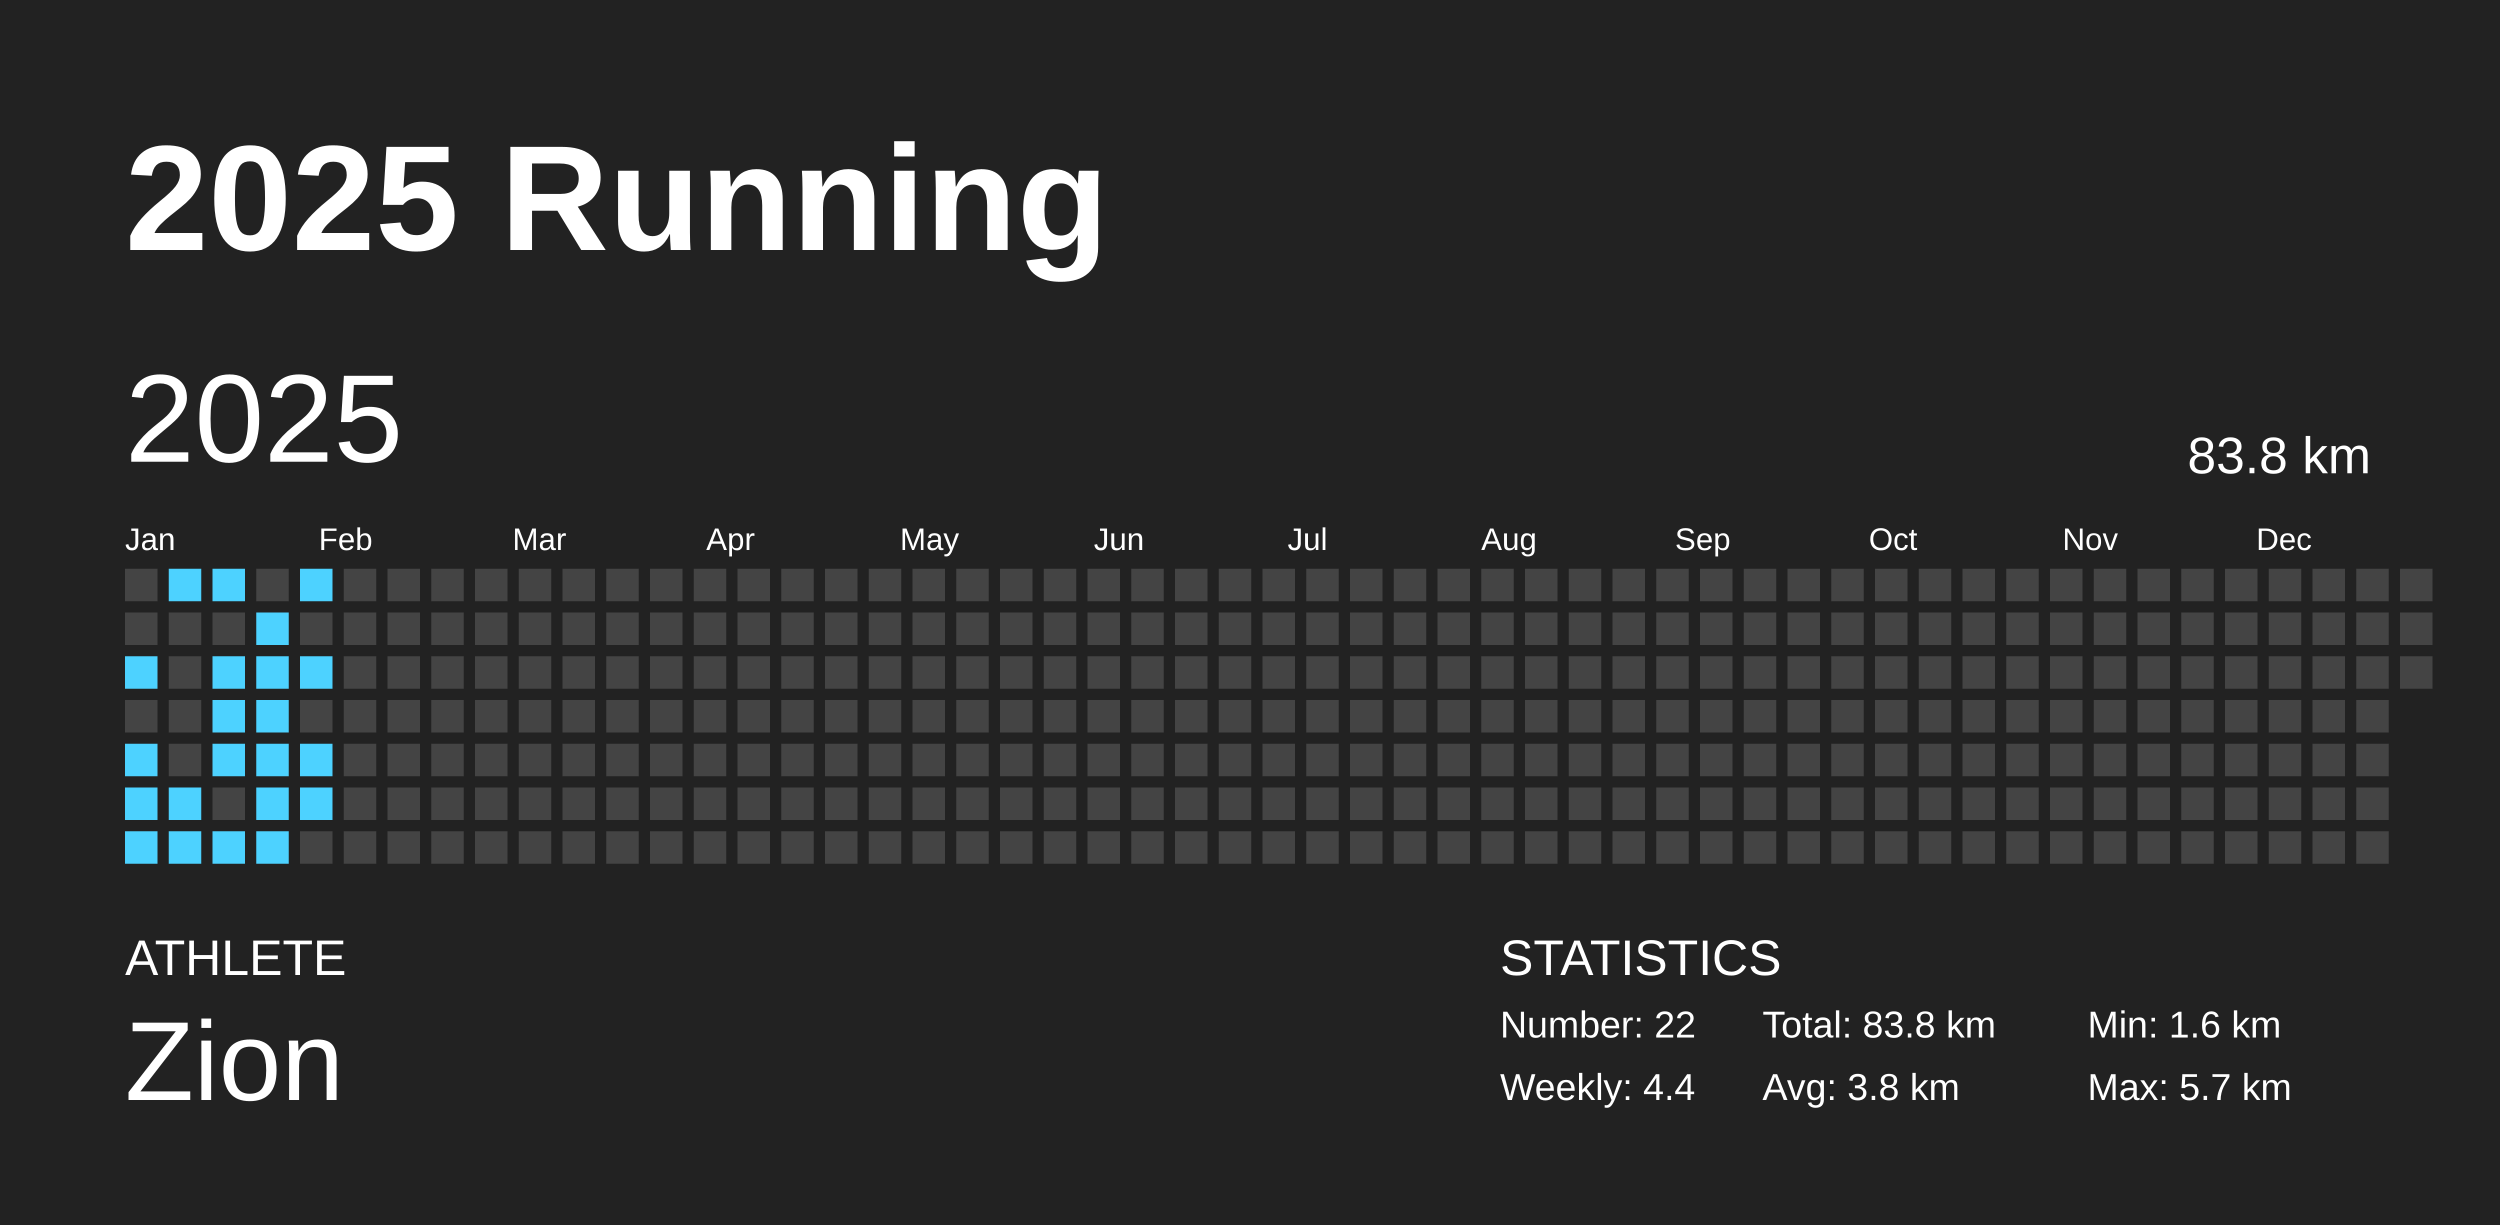
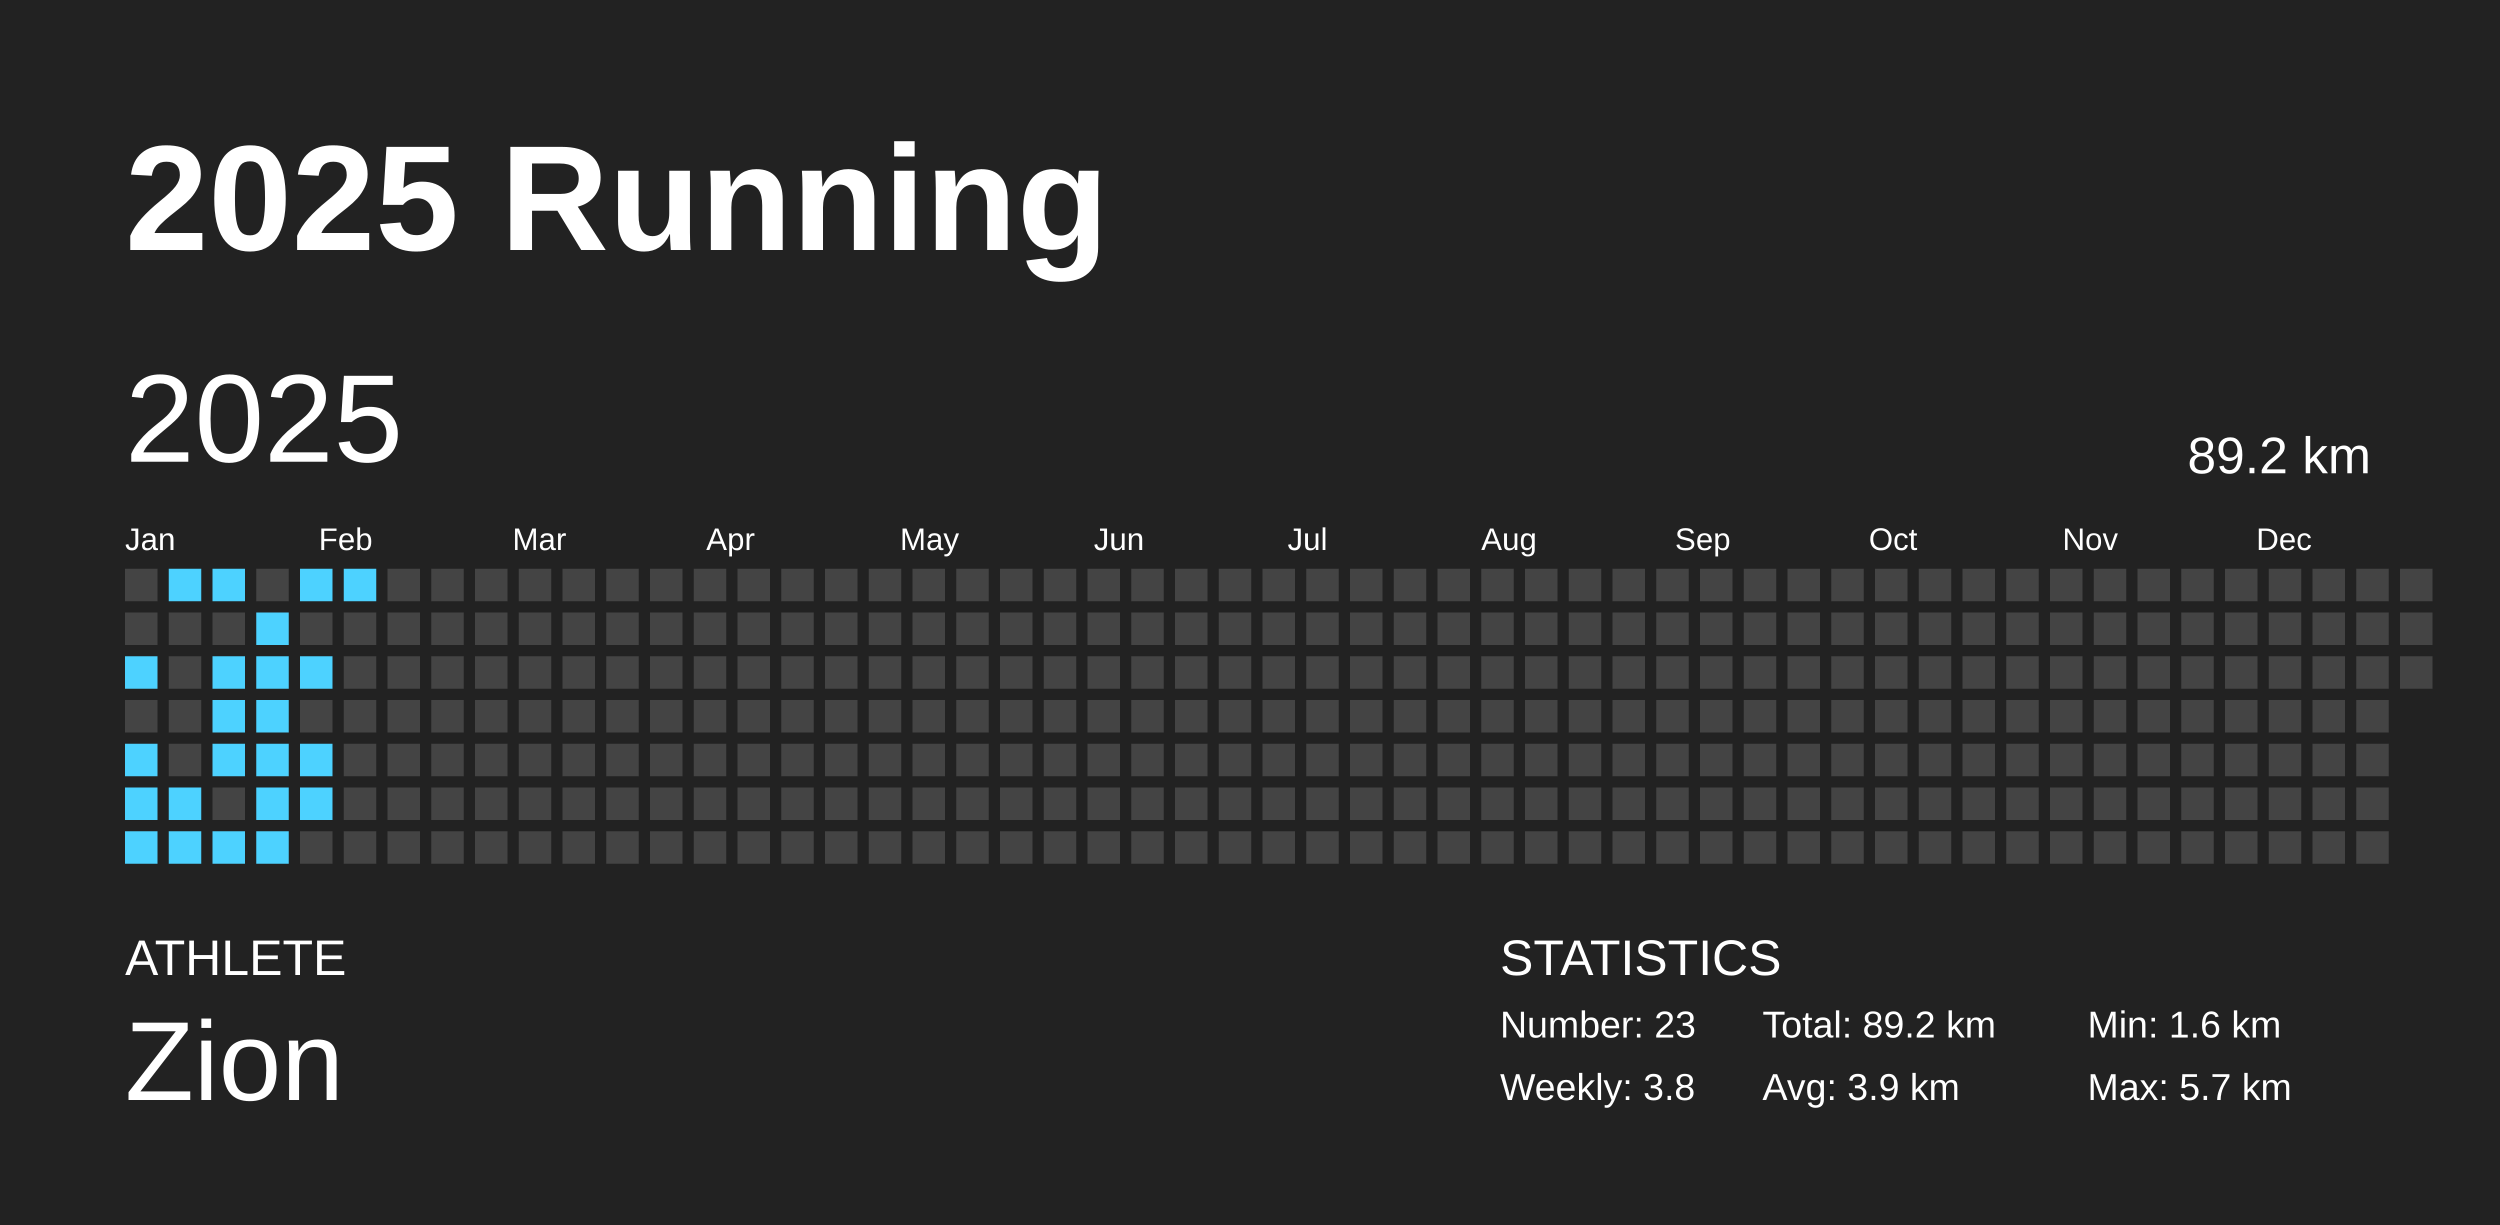
<svg xmlns="http://www.w3.org/2000/svg" baseProfile="full" height="98mm" version="1.1" viewBox="0,0,200,98" width="200mm">
  <defs />
  <rect fill="#222222" height="98" width="200" x="0" y="0" />
  <text fill="#FFFFFF" style="font-size:12px; font-family:Arial; font-weight:bold;" x="10" y="20">2025 Running</text>
  <text fill="#FFFFFF" style="font-size:4px; font-family:Arial" x="10" y="78">ATHLETE</text>
  <text fill="#FFFFFF" style="font-size:9px; font-family:Arial" x="10" y="88">Zion</text>
  <text fill="#FFFFFF" style="font-size:4px; font-family:Arial" x="120" y="78">STATISTICS</text>
-   <text fill="#FFFFFF" style="font-size:3px; font-family:Arial" x="120" y="83">Number: 22</text>
-   <text fill="#FFFFFF" style="font-size:3px; font-family:Arial" x="120" y="88">Weekly: 4.4</text>
-   <text fill="#FFFFFF" style="font-size:3px; font-family:Arial" x="141" y="83">Total: 83.8 km</text>
-   <text fill="#FFFFFF" style="font-size:3px; font-family:Arial" x="141" y="88">Avg: 3.8 km</text>
+   <text fill="#FFFFFF" style="font-size:3px; font-family:Arial" x="120" y="83">Number: 23</text>
+   <text fill="#FFFFFF" style="font-size:3px; font-family:Arial" x="120" y="88">Weekly: 3.8</text>
+   <text fill="#FFFFFF" style="font-size:3px; font-family:Arial" x="141" y="83">Total: 89.2 km</text>
+   <text fill="#FFFFFF" style="font-size:3px; font-family:Arial" x="141" y="88">Avg: 3.9 km</text>
  <text fill="#FFFFFF" style="font-size:3px; font-family:Arial" x="167" y="83">Min: 1.6 km</text>
  <text fill="#FFFFFF" style="font-size:3px; font-family:Arial" x="167" y="88">Max: 5.7 km</text>
  <text dominant-baseline="hanging" fill="#FFFFFF" style="font-size:10.0px; font-family:Arial;" x="10" y="30">2025</text>
-   <text dominant-baseline="hanging" fill="#FFFFFF" style="font-size:4.125px; font-family:Arial;" x="175" y="35">83.8 km</text>
+   <text dominant-baseline="hanging" fill="#FFFFFF" style="font-size:4.125px; font-family:Arial;" x="175" y="35">89.2 km</text>
  <text fill="#FFFFFF" style="font-size:2.5px; font-family:Arial" x="10.0" y="44">Jan</text>
  <text fill="#FFFFFF" style="font-size:2.5px; font-family:Arial" x="25.5" y="44">Feb</text>
  <text fill="#FFFFFF" style="font-size:2.5px; font-family:Arial" x="41.0" y="44">Mar</text>
  <text fill="#FFFFFF" style="font-size:2.5px; font-family:Arial" x="56.5" y="44">Apr</text>
  <text fill="#FFFFFF" style="font-size:2.5px; font-family:Arial" x="72.0" y="44">May</text>
  <text fill="#FFFFFF" style="font-size:2.5px; font-family:Arial" x="87.5" y="44">Jun</text>
  <text fill="#FFFFFF" style="font-size:2.5px; font-family:Arial" x="103.0" y="44">Jul</text>
  <text fill="#FFFFFF" style="font-size:2.5px; font-family:Arial" x="118.5" y="44">Aug</text>
  <text fill="#FFFFFF" style="font-size:2.5px; font-family:Arial" x="134.0" y="44">Sep</text>
  <text fill="#FFFFFF" style="font-size:2.5px; font-family:Arial" x="149.5" y="44">Oct</text>
  <text fill="#FFFFFF" style="font-size:2.5px; font-family:Arial" x="165.0" y="44">Nov</text>
  <text fill="#FFFFFF" style="font-size:2.5px; font-family:Arial" x="180.5" y="44">Dec</text>
  <rect fill="#444444" height="2.6" width="2.6" x="10.0" y="45.5" />
  <rect fill="#444444" height="2.6" width="2.6" x="10.0" y="49.0" />
  <rect fill="#4dd2ff" height="2.6" width="2.6" x="10.0" y="52.5" />
  <rect fill="#444444" height="2.6" width="2.6" x="10.0" y="56.0" />
  <rect fill="#4dd2ff" height="2.6" width="2.6" x="10.0" y="59.5" />
  <rect fill="#4dd2ff" height="2.6" width="2.6" x="10.0" y="63.0" />
  <rect fill="#4dd2ff" height="2.6" width="2.6" x="10.0" y="66.5" />
  <rect fill="#4dd2ff" height="2.6" width="2.6" x="13.5" y="45.5" />
  <rect fill="#444444" height="2.6" width="2.6" x="13.5" y="49.0" />
  <rect fill="#444444" height="2.6" width="2.6" x="13.5" y="52.5" />
  <rect fill="#444444" height="2.6" width="2.6" x="13.5" y="56.0" />
  <rect fill="#444444" height="2.6" width="2.6" x="13.5" y="59.5" />
  <rect fill="#4dd2ff" height="2.6" width="2.6" x="13.5" y="63.0" />
  <rect fill="#4dd2ff" height="2.6" width="2.6" x="13.5" y="66.5" />
  <rect fill="#4dd2ff" height="2.6" width="2.6" x="17.0" y="45.5" />
  <rect fill="#444444" height="2.6" width="2.6" x="17.0" y="49.0" />
  <rect fill="#4dd2ff" height="2.6" width="2.6" x="17.0" y="52.5" />
  <rect fill="#4dd2ff" height="2.6" width="2.6" x="17.0" y="56.0" />
  <rect fill="#4dd2ff" height="2.6" width="2.6" x="17.0" y="59.5" />
  <rect fill="#444444" height="2.6" width="2.6" x="17.0" y="63.0" />
  <rect fill="#4dd2ff" height="2.6" width="2.6" x="17.0" y="66.5" />
  <rect fill="#444444" height="2.6" width="2.6" x="20.5" y="45.5" />
  <rect fill="#4dd2ff" height="2.6" width="2.6" x="20.5" y="49.0" />
  <rect fill="#4dd2ff" height="2.6" width="2.6" x="20.5" y="52.5" />
  <rect fill="#4dd2ff" height="2.6" width="2.6" x="20.5" y="56.0" />
  <rect fill="#4dd2ff" height="2.6" width="2.6" x="20.5" y="59.5" />
  <rect fill="#4dd2ff" height="2.6" width="2.6" x="20.5" y="63.0" />
  <rect fill="#4dd2ff" height="2.6" width="2.6" x="20.5" y="66.5" />
  <rect fill="#4dd2ff" height="2.6" width="2.6" x="24.0" y="45.5" />
  <rect fill="#444444" height="2.6" width="2.6" x="24.0" y="49.0" />
  <rect fill="#4dd2ff" height="2.6" width="2.6" x="24.0" y="52.5" />
  <rect fill="#444444" height="2.6" width="2.6" x="24.0" y="56.0" />
  <rect fill="#4dd2ff" height="2.6" width="2.6" x="24.0" y="59.5" />
  <rect fill="#4dd2ff" height="2.6" width="2.6" x="24.0" y="63.0" />
  <rect fill="#444444" height="2.6" width="2.6" x="24.0" y="66.5" />
-   <rect fill="#444444" height="2.6" width="2.6" x="27.5" y="45.5" />
+   <rect fill="#4dd2ff" height="2.6" width="2.6" x="27.5" y="45.5" />
  <rect fill="#444444" height="2.6" width="2.6" x="27.5" y="49.0" />
  <rect fill="#444444" height="2.6" width="2.6" x="27.5" y="52.5" />
  <rect fill="#444444" height="2.6" width="2.6" x="27.5" y="56.0" />
  <rect fill="#444444" height="2.6" width="2.6" x="27.5" y="59.5" />
  <rect fill="#444444" height="2.6" width="2.6" x="27.5" y="63.0" />
  <rect fill="#444444" height="2.6" width="2.6" x="27.5" y="66.5" />
  <rect fill="#444444" height="2.6" width="2.6" x="31.0" y="45.5" />
  <rect fill="#444444" height="2.6" width="2.6" x="31.0" y="49.0" />
  <rect fill="#444444" height="2.6" width="2.6" x="31.0" y="52.5" />
  <rect fill="#444444" height="2.6" width="2.6" x="31.0" y="56.0" />
  <rect fill="#444444" height="2.6" width="2.6" x="31.0" y="59.5" />
  <rect fill="#444444" height="2.6" width="2.6" x="31.0" y="63.0" />
  <rect fill="#444444" height="2.6" width="2.6" x="31.0" y="66.5" />
  <rect fill="#444444" height="2.6" width="2.6" x="34.5" y="45.5" />
  <rect fill="#444444" height="2.6" width="2.6" x="34.5" y="49.0" />
  <rect fill="#444444" height="2.6" width="2.6" x="34.5" y="52.5" />
  <rect fill="#444444" height="2.6" width="2.6" x="34.5" y="56.0" />
  <rect fill="#444444" height="2.6" width="2.6" x="34.5" y="59.5" />
  <rect fill="#444444" height="2.6" width="2.6" x="34.5" y="63.0" />
  <rect fill="#444444" height="2.6" width="2.6" x="34.5" y="66.5" />
  <rect fill="#444444" height="2.6" width="2.6" x="38.0" y="45.5" />
  <rect fill="#444444" height="2.6" width="2.6" x="38.0" y="49.0" />
  <rect fill="#444444" height="2.6" width="2.6" x="38.0" y="52.5" />
  <rect fill="#444444" height="2.6" width="2.6" x="38.0" y="56.0" />
  <rect fill="#444444" height="2.6" width="2.6" x="38.0" y="59.5" />
  <rect fill="#444444" height="2.6" width="2.6" x="38.0" y="63.0" />
  <rect fill="#444444" height="2.6" width="2.6" x="38.0" y="66.5" />
  <rect fill="#444444" height="2.6" width="2.6" x="41.5" y="45.5" />
  <rect fill="#444444" height="2.6" width="2.6" x="41.5" y="49.0" />
  <rect fill="#444444" height="2.6" width="2.6" x="41.5" y="52.5" />
  <rect fill="#444444" height="2.6" width="2.6" x="41.5" y="56.0" />
  <rect fill="#444444" height="2.6" width="2.6" x="41.5" y="59.5" />
  <rect fill="#444444" height="2.6" width="2.6" x="41.5" y="63.0" />
  <rect fill="#444444" height="2.6" width="2.6" x="41.5" y="66.5" />
  <rect fill="#444444" height="2.6" width="2.6" x="45.0" y="45.5" />
  <rect fill="#444444" height="2.6" width="2.6" x="45.0" y="49.0" />
  <rect fill="#444444" height="2.6" width="2.6" x="45.0" y="52.5" />
  <rect fill="#444444" height="2.6" width="2.6" x="45.0" y="56.0" />
  <rect fill="#444444" height="2.6" width="2.6" x="45.0" y="59.5" />
  <rect fill="#444444" height="2.6" width="2.6" x="45.0" y="63.0" />
  <rect fill="#444444" height="2.6" width="2.6" x="45.0" y="66.5" />
  <rect fill="#444444" height="2.6" width="2.6" x="48.5" y="45.5" />
  <rect fill="#444444" height="2.6" width="2.6" x="48.5" y="49.0" />
  <rect fill="#444444" height="2.6" width="2.6" x="48.5" y="52.5" />
  <rect fill="#444444" height="2.6" width="2.6" x="48.5" y="56.0" />
  <rect fill="#444444" height="2.6" width="2.6" x="48.5" y="59.5" />
  <rect fill="#444444" height="2.6" width="2.6" x="48.5" y="63.0" />
  <rect fill="#444444" height="2.6" width="2.6" x="48.5" y="66.5" />
  <rect fill="#444444" height="2.6" width="2.6" x="52.0" y="45.5" />
  <rect fill="#444444" height="2.6" width="2.6" x="52.0" y="49.0" />
  <rect fill="#444444" height="2.6" width="2.6" x="52.0" y="52.5" />
  <rect fill="#444444" height="2.6" width="2.6" x="52.0" y="56.0" />
  <rect fill="#444444" height="2.6" width="2.6" x="52.0" y="59.5" />
  <rect fill="#444444" height="2.6" width="2.6" x="52.0" y="63.0" />
  <rect fill="#444444" height="2.6" width="2.6" x="52.0" y="66.5" />
  <rect fill="#444444" height="2.6" width="2.6" x="55.5" y="45.5" />
  <rect fill="#444444" height="2.6" width="2.6" x="55.5" y="49.0" />
  <rect fill="#444444" height="2.6" width="2.6" x="55.5" y="52.5" />
  <rect fill="#444444" height="2.6" width="2.6" x="55.5" y="56.0" />
  <rect fill="#444444" height="2.6" width="2.6" x="55.5" y="59.5" />
  <rect fill="#444444" height="2.6" width="2.6" x="55.5" y="63.0" />
  <rect fill="#444444" height="2.6" width="2.6" x="55.5" y="66.5" />
  <rect fill="#444444" height="2.6" width="2.6" x="59.0" y="45.5" />
  <rect fill="#444444" height="2.6" width="2.6" x="59.0" y="49.0" />
  <rect fill="#444444" height="2.6" width="2.6" x="59.0" y="52.5" />
  <rect fill="#444444" height="2.6" width="2.6" x="59.0" y="56.0" />
  <rect fill="#444444" height="2.6" width="2.6" x="59.0" y="59.5" />
  <rect fill="#444444" height="2.6" width="2.6" x="59.0" y="63.0" />
  <rect fill="#444444" height="2.6" width="2.6" x="59.0" y="66.5" />
  <rect fill="#444444" height="2.6" width="2.6" x="62.5" y="45.5" />
  <rect fill="#444444" height="2.6" width="2.6" x="62.5" y="49.0" />
  <rect fill="#444444" height="2.6" width="2.6" x="62.5" y="52.5" />
  <rect fill="#444444" height="2.6" width="2.6" x="62.5" y="56.0" />
  <rect fill="#444444" height="2.6" width="2.6" x="62.5" y="59.5" />
  <rect fill="#444444" height="2.6" width="2.6" x="62.5" y="63.0" />
  <rect fill="#444444" height="2.6" width="2.6" x="62.5" y="66.5" />
  <rect fill="#444444" height="2.6" width="2.6" x="66.0" y="45.5" />
  <rect fill="#444444" height="2.6" width="2.6" x="66.0" y="49.0" />
  <rect fill="#444444" height="2.6" width="2.6" x="66.0" y="52.5" />
  <rect fill="#444444" height="2.6" width="2.6" x="66.0" y="56.0" />
  <rect fill="#444444" height="2.6" width="2.6" x="66.0" y="59.5" />
  <rect fill="#444444" height="2.6" width="2.6" x="66.0" y="63.0" />
  <rect fill="#444444" height="2.6" width="2.6" x="66.0" y="66.5" />
  <rect fill="#444444" height="2.6" width="2.6" x="69.5" y="45.5" />
  <rect fill="#444444" height="2.6" width="2.6" x="69.5" y="49.0" />
  <rect fill="#444444" height="2.6" width="2.6" x="69.5" y="52.5" />
  <rect fill="#444444" height="2.6" width="2.6" x="69.5" y="56.0" />
  <rect fill="#444444" height="2.6" width="2.6" x="69.5" y="59.5" />
  <rect fill="#444444" height="2.6" width="2.6" x="69.5" y="63.0" />
  <rect fill="#444444" height="2.6" width="2.6" x="69.5" y="66.5" />
  <rect fill="#444444" height="2.6" width="2.6" x="73.0" y="45.5" />
  <rect fill="#444444" height="2.6" width="2.6" x="73.0" y="49.0" />
  <rect fill="#444444" height="2.6" width="2.6" x="73.0" y="52.5" />
  <rect fill="#444444" height="2.6" width="2.6" x="73.0" y="56.0" />
  <rect fill="#444444" height="2.6" width="2.6" x="73.0" y="59.5" />
  <rect fill="#444444" height="2.6" width="2.6" x="73.0" y="63.0" />
  <rect fill="#444444" height="2.6" width="2.6" x="73.0" y="66.5" />
  <rect fill="#444444" height="2.6" width="2.6" x="76.5" y="45.5" />
  <rect fill="#444444" height="2.6" width="2.6" x="76.5" y="49.0" />
  <rect fill="#444444" height="2.6" width="2.6" x="76.5" y="52.5" />
  <rect fill="#444444" height="2.6" width="2.6" x="76.5" y="56.0" />
  <rect fill="#444444" height="2.6" width="2.6" x="76.5" y="59.5" />
  <rect fill="#444444" height="2.6" width="2.6" x="76.5" y="63.0" />
  <rect fill="#444444" height="2.6" width="2.6" x="76.5" y="66.5" />
  <rect fill="#444444" height="2.6" width="2.6" x="80.0" y="45.5" />
  <rect fill="#444444" height="2.6" width="2.6" x="80.0" y="49.0" />
  <rect fill="#444444" height="2.6" width="2.6" x="80.0" y="52.5" />
  <rect fill="#444444" height="2.6" width="2.6" x="80.0" y="56.0" />
  <rect fill="#444444" height="2.6" width="2.6" x="80.0" y="59.5" />
  <rect fill="#444444" height="2.6" width="2.6" x="80.0" y="63.0" />
  <rect fill="#444444" height="2.6" width="2.6" x="80.0" y="66.5" />
  <rect fill="#444444" height="2.6" width="2.6" x="83.5" y="45.5" />
  <rect fill="#444444" height="2.6" width="2.6" x="83.5" y="49.0" />
  <rect fill="#444444" height="2.6" width="2.6" x="83.5" y="52.5" />
  <rect fill="#444444" height="2.6" width="2.6" x="83.5" y="56.0" />
  <rect fill="#444444" height="2.6" width="2.6" x="83.5" y="59.5" />
  <rect fill="#444444" height="2.6" width="2.6" x="83.5" y="63.0" />
  <rect fill="#444444" height="2.6" width="2.6" x="83.5" y="66.5" />
  <rect fill="#444444" height="2.6" width="2.6" x="87.0" y="45.5" />
  <rect fill="#444444" height="2.6" width="2.6" x="87.0" y="49.0" />
  <rect fill="#444444" height="2.6" width="2.6" x="87.0" y="52.5" />
  <rect fill="#444444" height="2.6" width="2.6" x="87.0" y="56.0" />
  <rect fill="#444444" height="2.6" width="2.6" x="87.0" y="59.5" />
  <rect fill="#444444" height="2.6" width="2.6" x="87.0" y="63.0" />
  <rect fill="#444444" height="2.6" width="2.6" x="87.0" y="66.5" />
  <rect fill="#444444" height="2.6" width="2.6" x="90.5" y="45.5" />
  <rect fill="#444444" height="2.6" width="2.6" x="90.5" y="49.0" />
  <rect fill="#444444" height="2.6" width="2.6" x="90.5" y="52.5" />
  <rect fill="#444444" height="2.6" width="2.6" x="90.5" y="56.0" />
  <rect fill="#444444" height="2.6" width="2.6" x="90.5" y="59.5" />
  <rect fill="#444444" height="2.6" width="2.6" x="90.5" y="63.0" />
  <rect fill="#444444" height="2.6" width="2.6" x="90.5" y="66.5" />
  <rect fill="#444444" height="2.6" width="2.6" x="94.0" y="45.5" />
  <rect fill="#444444" height="2.6" width="2.6" x="94.0" y="49.0" />
  <rect fill="#444444" height="2.6" width="2.6" x="94.0" y="52.5" />
  <rect fill="#444444" height="2.6" width="2.6" x="94.0" y="56.0" />
  <rect fill="#444444" height="2.6" width="2.6" x="94.0" y="59.5" />
  <rect fill="#444444" height="2.6" width="2.6" x="94.0" y="63.0" />
  <rect fill="#444444" height="2.6" width="2.6" x="94.0" y="66.5" />
  <rect fill="#444444" height="2.6" width="2.6" x="97.5" y="45.5" />
  <rect fill="#444444" height="2.6" width="2.6" x="97.5" y="49.0" />
  <rect fill="#444444" height="2.6" width="2.6" x="97.5" y="52.5" />
  <rect fill="#444444" height="2.6" width="2.6" x="97.5" y="56.0" />
  <rect fill="#444444" height="2.6" width="2.6" x="97.5" y="59.5" />
  <rect fill="#444444" height="2.6" width="2.6" x="97.5" y="63.0" />
  <rect fill="#444444" height="2.6" width="2.6" x="97.5" y="66.5" />
  <rect fill="#444444" height="2.6" width="2.6" x="101.0" y="45.5" />
  <rect fill="#444444" height="2.6" width="2.6" x="101.0" y="49.0" />
  <rect fill="#444444" height="2.6" width="2.6" x="101.0" y="52.5" />
  <rect fill="#444444" height="2.6" width="2.6" x="101.0" y="56.0" />
  <rect fill="#444444" height="2.6" width="2.6" x="101.0" y="59.5" />
  <rect fill="#444444" height="2.6" width="2.6" x="101.0" y="63.0" />
  <rect fill="#444444" height="2.6" width="2.6" x="101.0" y="66.5" />
  <rect fill="#444444" height="2.6" width="2.6" x="104.5" y="45.5" />
  <rect fill="#444444" height="2.6" width="2.6" x="104.5" y="49.0" />
  <rect fill="#444444" height="2.6" width="2.6" x="104.5" y="52.5" />
  <rect fill="#444444" height="2.6" width="2.6" x="104.5" y="56.0" />
  <rect fill="#444444" height="2.6" width="2.6" x="104.5" y="59.5" />
  <rect fill="#444444" height="2.6" width="2.6" x="104.5" y="63.0" />
  <rect fill="#444444" height="2.6" width="2.6" x="104.5" y="66.5" />
  <rect fill="#444444" height="2.6" width="2.6" x="108.0" y="45.5" />
  <rect fill="#444444" height="2.6" width="2.6" x="108.0" y="49.0" />
  <rect fill="#444444" height="2.6" width="2.6" x="108.0" y="52.5" />
  <rect fill="#444444" height="2.6" width="2.6" x="108.0" y="56.0" />
  <rect fill="#444444" height="2.6" width="2.6" x="108.0" y="59.5" />
  <rect fill="#444444" height="2.6" width="2.6" x="108.0" y="63.0" />
  <rect fill="#444444" height="2.6" width="2.6" x="108.0" y="66.5" />
  <rect fill="#444444" height="2.6" width="2.6" x="111.5" y="45.5" />
  <rect fill="#444444" height="2.6" width="2.6" x="111.5" y="49.0" />
  <rect fill="#444444" height="2.6" width="2.6" x="111.5" y="52.5" />
  <rect fill="#444444" height="2.6" width="2.6" x="111.5" y="56.0" />
  <rect fill="#444444" height="2.6" width="2.6" x="111.5" y="59.5" />
  <rect fill="#444444" height="2.6" width="2.6" x="111.5" y="63.0" />
  <rect fill="#444444" height="2.6" width="2.6" x="111.5" y="66.5" />
  <rect fill="#444444" height="2.6" width="2.6" x="115.0" y="45.5" />
  <rect fill="#444444" height="2.6" width="2.6" x="115.0" y="49.0" />
  <rect fill="#444444" height="2.6" width="2.6" x="115.0" y="52.5" />
  <rect fill="#444444" height="2.6" width="2.6" x="115.0" y="56.0" />
  <rect fill="#444444" height="2.6" width="2.6" x="115.0" y="59.5" />
  <rect fill="#444444" height="2.6" width="2.6" x="115.0" y="63.0" />
  <rect fill="#444444" height="2.6" width="2.6" x="115.0" y="66.5" />
  <rect fill="#444444" height="2.6" width="2.6" x="118.5" y="45.5" />
  <rect fill="#444444" height="2.6" width="2.6" x="118.5" y="49.0" />
  <rect fill="#444444" height="2.6" width="2.6" x="118.5" y="52.5" />
  <rect fill="#444444" height="2.6" width="2.6" x="118.5" y="56.0" />
  <rect fill="#444444" height="2.6" width="2.6" x="118.5" y="59.5" />
  <rect fill="#444444" height="2.6" width="2.6" x="118.5" y="63.0" />
  <rect fill="#444444" height="2.6" width="2.6" x="118.5" y="66.5" />
  <rect fill="#444444" height="2.6" width="2.6" x="122.0" y="45.5" />
  <rect fill="#444444" height="2.6" width="2.6" x="122.0" y="49.0" />
  <rect fill="#444444" height="2.6" width="2.6" x="122.0" y="52.5" />
  <rect fill="#444444" height="2.6" width="2.6" x="122.0" y="56.0" />
  <rect fill="#444444" height="2.6" width="2.6" x="122.0" y="59.5" />
  <rect fill="#444444" height="2.6" width="2.6" x="122.0" y="63.0" />
  <rect fill="#444444" height="2.6" width="2.6" x="122.0" y="66.5" />
  <rect fill="#444444" height="2.6" width="2.6" x="125.5" y="45.5" />
  <rect fill="#444444" height="2.6" width="2.6" x="125.5" y="49.0" />
  <rect fill="#444444" height="2.6" width="2.6" x="125.5" y="52.5" />
  <rect fill="#444444" height="2.6" width="2.6" x="125.5" y="56.0" />
  <rect fill="#444444" height="2.6" width="2.6" x="125.5" y="59.5" />
  <rect fill="#444444" height="2.6" width="2.6" x="125.5" y="63.0" />
  <rect fill="#444444" height="2.6" width="2.6" x="125.5" y="66.5" />
  <rect fill="#444444" height="2.6" width="2.6" x="129.0" y="45.5" />
  <rect fill="#444444" height="2.6" width="2.6" x="129.0" y="49.0" />
  <rect fill="#444444" height="2.6" width="2.6" x="129.0" y="52.5" />
  <rect fill="#444444" height="2.6" width="2.6" x="129.0" y="56.0" />
  <rect fill="#444444" height="2.6" width="2.6" x="129.0" y="59.5" />
  <rect fill="#444444" height="2.6" width="2.6" x="129.0" y="63.0" />
  <rect fill="#444444" height="2.6" width="2.6" x="129.0" y="66.5" />
  <rect fill="#444444" height="2.6" width="2.6" x="132.5" y="45.5" />
  <rect fill="#444444" height="2.6" width="2.6" x="132.5" y="49.0" />
  <rect fill="#444444" height="2.6" width="2.6" x="132.5" y="52.5" />
  <rect fill="#444444" height="2.6" width="2.6" x="132.5" y="56.0" />
  <rect fill="#444444" height="2.6" width="2.6" x="132.5" y="59.5" />
  <rect fill="#444444" height="2.6" width="2.6" x="132.5" y="63.0" />
  <rect fill="#444444" height="2.6" width="2.6" x="132.5" y="66.5" />
  <rect fill="#444444" height="2.6" width="2.6" x="136.0" y="45.5" />
  <rect fill="#444444" height="2.6" width="2.6" x="136.0" y="49.0" />
  <rect fill="#444444" height="2.6" width="2.6" x="136.0" y="52.5" />
  <rect fill="#444444" height="2.6" width="2.6" x="136.0" y="56.0" />
  <rect fill="#444444" height="2.6" width="2.6" x="136.0" y="59.5" />
  <rect fill="#444444" height="2.6" width="2.6" x="136.0" y="63.0" />
  <rect fill="#444444" height="2.6" width="2.6" x="136.0" y="66.5" />
  <rect fill="#444444" height="2.6" width="2.6" x="139.5" y="45.5" />
  <rect fill="#444444" height="2.6" width="2.6" x="139.5" y="49.0" />
  <rect fill="#444444" height="2.6" width="2.6" x="139.5" y="52.5" />
  <rect fill="#444444" height="2.6" width="2.6" x="139.5" y="56.0" />
  <rect fill="#444444" height="2.6" width="2.6" x="139.5" y="59.5" />
  <rect fill="#444444" height="2.6" width="2.6" x="139.5" y="63.0" />
  <rect fill="#444444" height="2.6" width="2.6" x="139.5" y="66.5" />
  <rect fill="#444444" height="2.6" width="2.6" x="143.0" y="45.5" />
  <rect fill="#444444" height="2.6" width="2.6" x="143.0" y="49.0" />
  <rect fill="#444444" height="2.6" width="2.6" x="143.0" y="52.5" />
  <rect fill="#444444" height="2.6" width="2.6" x="143.0" y="56.0" />
  <rect fill="#444444" height="2.6" width="2.6" x="143.0" y="59.5" />
  <rect fill="#444444" height="2.6" width="2.6" x="143.0" y="63.0" />
  <rect fill="#444444" height="2.6" width="2.6" x="143.0" y="66.5" />
  <rect fill="#444444" height="2.6" width="2.6" x="146.5" y="45.5" />
  <rect fill="#444444" height="2.6" width="2.6" x="146.5" y="49.0" />
  <rect fill="#444444" height="2.6" width="2.6" x="146.5" y="52.5" />
  <rect fill="#444444" height="2.6" width="2.6" x="146.5" y="56.0" />
  <rect fill="#444444" height="2.6" width="2.6" x="146.5" y="59.5" />
  <rect fill="#444444" height="2.6" width="2.6" x="146.5" y="63.0" />
  <rect fill="#444444" height="2.6" width="2.6" x="146.5" y="66.5" />
  <rect fill="#444444" height="2.6" width="2.6" x="150.0" y="45.5" />
  <rect fill="#444444" height="2.6" width="2.6" x="150.0" y="49.0" />
  <rect fill="#444444" height="2.6" width="2.6" x="150.0" y="52.5" />
  <rect fill="#444444" height="2.6" width="2.6" x="150.0" y="56.0" />
  <rect fill="#444444" height="2.6" width="2.6" x="150.0" y="59.5" />
  <rect fill="#444444" height="2.6" width="2.6" x="150.0" y="63.0" />
  <rect fill="#444444" height="2.6" width="2.6" x="150.0" y="66.5" />
  <rect fill="#444444" height="2.6" width="2.6" x="153.5" y="45.5" />
  <rect fill="#444444" height="2.6" width="2.6" x="153.5" y="49.0" />
  <rect fill="#444444" height="2.6" width="2.6" x="153.5" y="52.5" />
  <rect fill="#444444" height="2.6" width="2.6" x="153.5" y="56.0" />
  <rect fill="#444444" height="2.6" width="2.6" x="153.5" y="59.5" />
  <rect fill="#444444" height="2.6" width="2.6" x="153.5" y="63.0" />
  <rect fill="#444444" height="2.6" width="2.6" x="153.5" y="66.5" />
  <rect fill="#444444" height="2.6" width="2.6" x="157.0" y="45.5" />
  <rect fill="#444444" height="2.6" width="2.6" x="157.0" y="49.0" />
  <rect fill="#444444" height="2.6" width="2.6" x="157.0" y="52.5" />
  <rect fill="#444444" height="2.6" width="2.6" x="157.0" y="56.0" />
  <rect fill="#444444" height="2.6" width="2.6" x="157.0" y="59.5" />
  <rect fill="#444444" height="2.6" width="2.6" x="157.0" y="63.0" />
  <rect fill="#444444" height="2.6" width="2.6" x="157.0" y="66.5" />
  <rect fill="#444444" height="2.6" width="2.6" x="160.5" y="45.5" />
  <rect fill="#444444" height="2.6" width="2.6" x="160.5" y="49.0" />
  <rect fill="#444444" height="2.6" width="2.6" x="160.5" y="52.5" />
  <rect fill="#444444" height="2.6" width="2.6" x="160.5" y="56.0" />
  <rect fill="#444444" height="2.6" width="2.6" x="160.5" y="59.5" />
  <rect fill="#444444" height="2.6" width="2.6" x="160.5" y="63.0" />
  <rect fill="#444444" height="2.6" width="2.6" x="160.5" y="66.5" />
  <rect fill="#444444" height="2.6" width="2.6" x="164.0" y="45.5" />
  <rect fill="#444444" height="2.6" width="2.6" x="164.0" y="49.0" />
  <rect fill="#444444" height="2.6" width="2.6" x="164.0" y="52.5" />
  <rect fill="#444444" height="2.6" width="2.6" x="164.0" y="56.0" />
  <rect fill="#444444" height="2.6" width="2.6" x="164.0" y="59.5" />
  <rect fill="#444444" height="2.6" width="2.6" x="164.0" y="63.0" />
  <rect fill="#444444" height="2.6" width="2.6" x="164.0" y="66.5" />
  <rect fill="#444444" height="2.6" width="2.6" x="167.5" y="45.5" />
  <rect fill="#444444" height="2.6" width="2.6" x="167.5" y="49.0" />
  <rect fill="#444444" height="2.6" width="2.6" x="167.5" y="52.5" />
  <rect fill="#444444" height="2.6" width="2.6" x="167.5" y="56.0" />
  <rect fill="#444444" height="2.6" width="2.6" x="167.5" y="59.5" />
  <rect fill="#444444" height="2.6" width="2.6" x="167.5" y="63.0" />
  <rect fill="#444444" height="2.6" width="2.6" x="167.5" y="66.5" />
  <rect fill="#444444" height="2.6" width="2.6" x="171.0" y="45.5" />
  <rect fill="#444444" height="2.6" width="2.6" x="171.0" y="49.0" />
  <rect fill="#444444" height="2.6" width="2.6" x="171.0" y="52.5" />
  <rect fill="#444444" height="2.6" width="2.6" x="171.0" y="56.0" />
  <rect fill="#444444" height="2.6" width="2.6" x="171.0" y="59.5" />
  <rect fill="#444444" height="2.6" width="2.6" x="171.0" y="63.0" />
  <rect fill="#444444" height="2.6" width="2.6" x="171.0" y="66.5" />
  <rect fill="#444444" height="2.6" width="2.6" x="174.5" y="45.5" />
  <rect fill="#444444" height="2.6" width="2.6" x="174.5" y="49.0" />
  <rect fill="#444444" height="2.6" width="2.6" x="174.5" y="52.5" />
  <rect fill="#444444" height="2.6" width="2.6" x="174.5" y="56.0" />
  <rect fill="#444444" height="2.6" width="2.6" x="174.5" y="59.5" />
  <rect fill="#444444" height="2.6" width="2.6" x="174.5" y="63.0" />
  <rect fill="#444444" height="2.6" width="2.6" x="174.5" y="66.5" />
  <rect fill="#444444" height="2.6" width="2.6" x="178.0" y="45.5" />
  <rect fill="#444444" height="2.6" width="2.6" x="178.0" y="49.0" />
  <rect fill="#444444" height="2.6" width="2.6" x="178.0" y="52.5" />
  <rect fill="#444444" height="2.6" width="2.6" x="178.0" y="56.0" />
  <rect fill="#444444" height="2.6" width="2.6" x="178.0" y="59.5" />
  <rect fill="#444444" height="2.6" width="2.6" x="178.0" y="63.0" />
  <rect fill="#444444" height="2.6" width="2.6" x="178.0" y="66.5" />
  <rect fill="#444444" height="2.6" width="2.6" x="181.5" y="45.5" />
  <rect fill="#444444" height="2.6" width="2.6" x="181.5" y="49.0" />
  <rect fill="#444444" height="2.6" width="2.6" x="181.5" y="52.5" />
  <rect fill="#444444" height="2.6" width="2.6" x="181.5" y="56.0" />
  <rect fill="#444444" height="2.6" width="2.6" x="181.5" y="59.5" />
  <rect fill="#444444" height="2.6" width="2.6" x="181.5" y="63.0" />
  <rect fill="#444444" height="2.6" width="2.6" x="181.5" y="66.5" />
  <rect fill="#444444" height="2.6" width="2.6" x="185.0" y="45.5" />
  <rect fill="#444444" height="2.6" width="2.6" x="185.0" y="49.0" />
  <rect fill="#444444" height="2.6" width="2.6" x="185.0" y="52.5" />
  <rect fill="#444444" height="2.6" width="2.6" x="185.0" y="56.0" />
  <rect fill="#444444" height="2.6" width="2.6" x="185.0" y="59.5" />
  <rect fill="#444444" height="2.6" width="2.6" x="185.0" y="63.0" />
  <rect fill="#444444" height="2.6" width="2.6" x="185.0" y="66.5" />
  <rect fill="#444444" height="2.6" width="2.6" x="188.5" y="45.5" />
  <rect fill="#444444" height="2.6" width="2.6" x="188.5" y="49.0" />
  <rect fill="#444444" height="2.6" width="2.6" x="188.5" y="52.5" />
  <rect fill="#444444" height="2.6" width="2.6" x="188.5" y="56.0" />
  <rect fill="#444444" height="2.6" width="2.6" x="188.5" y="59.5" />
  <rect fill="#444444" height="2.6" width="2.6" x="188.5" y="63.0" />
  <rect fill="#444444" height="2.6" width="2.6" x="188.5" y="66.5" />
  <rect fill="#444444" height="2.6" width="2.6" x="192.0" y="45.5" />
  <rect fill="#444444" height="2.6" width="2.6" x="192.0" y="49.0" />
  <rect fill="#444444" height="2.6" width="2.6" x="192.0" y="52.5" />
</svg>
